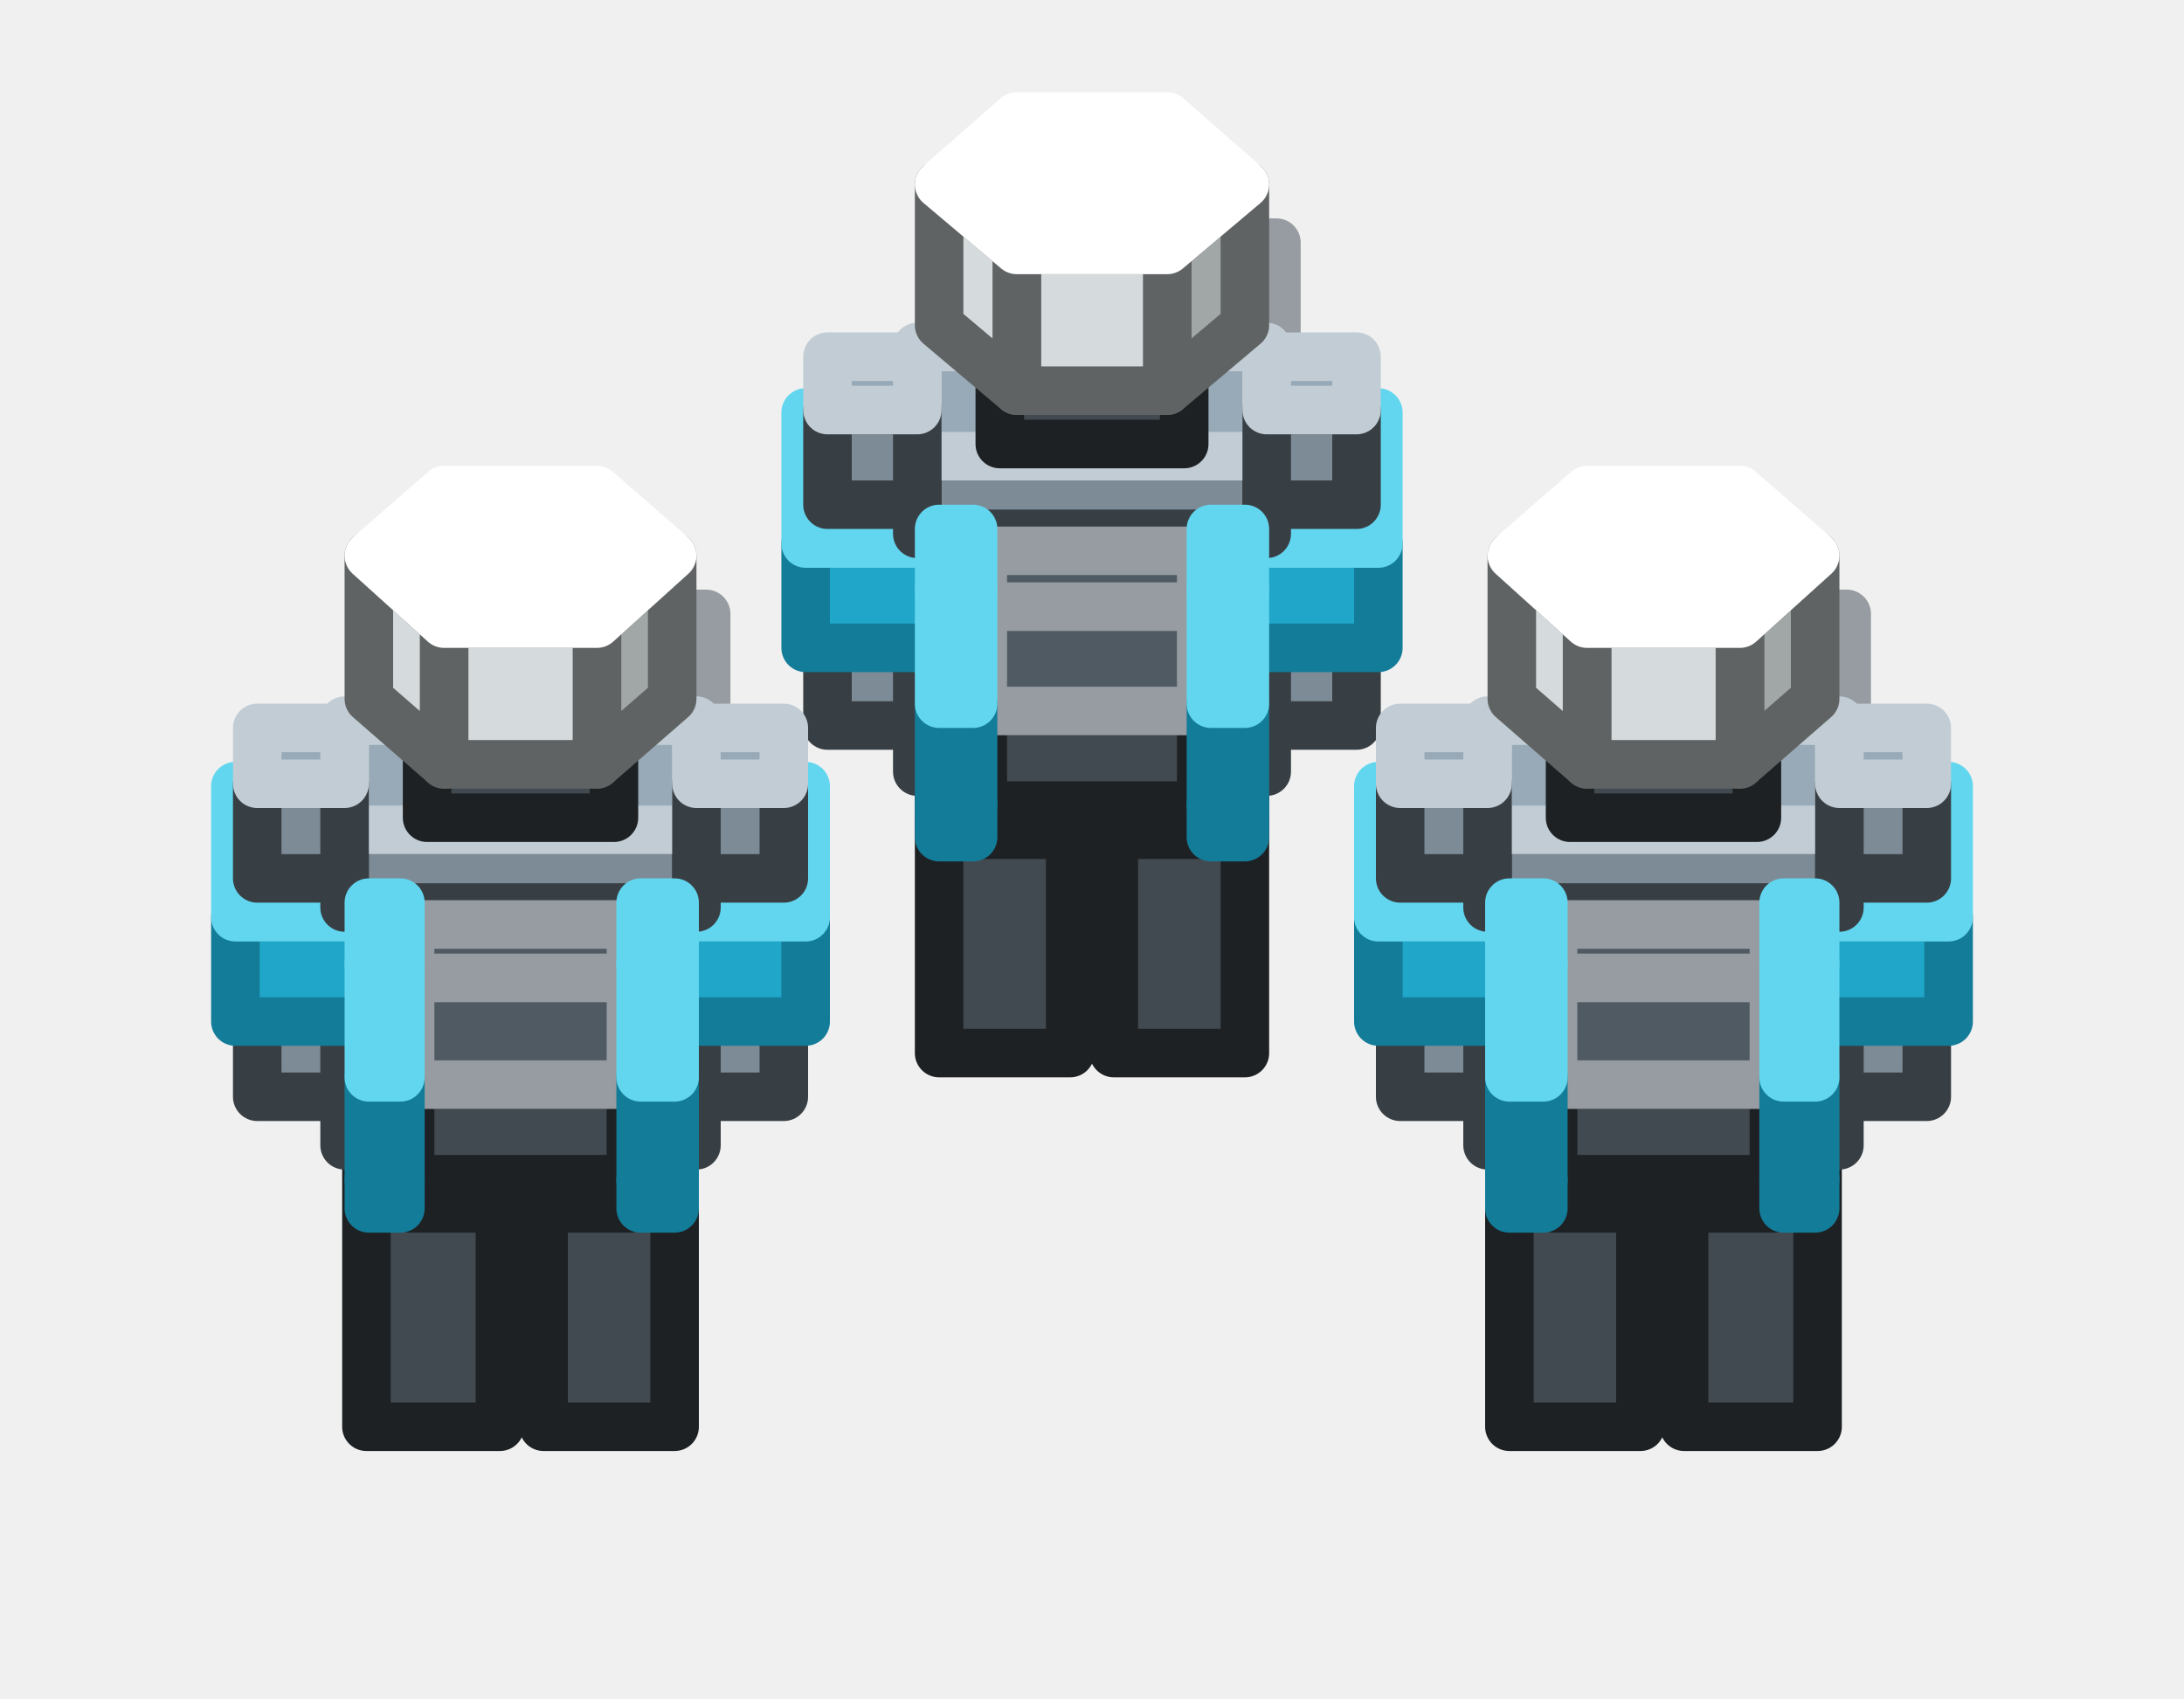
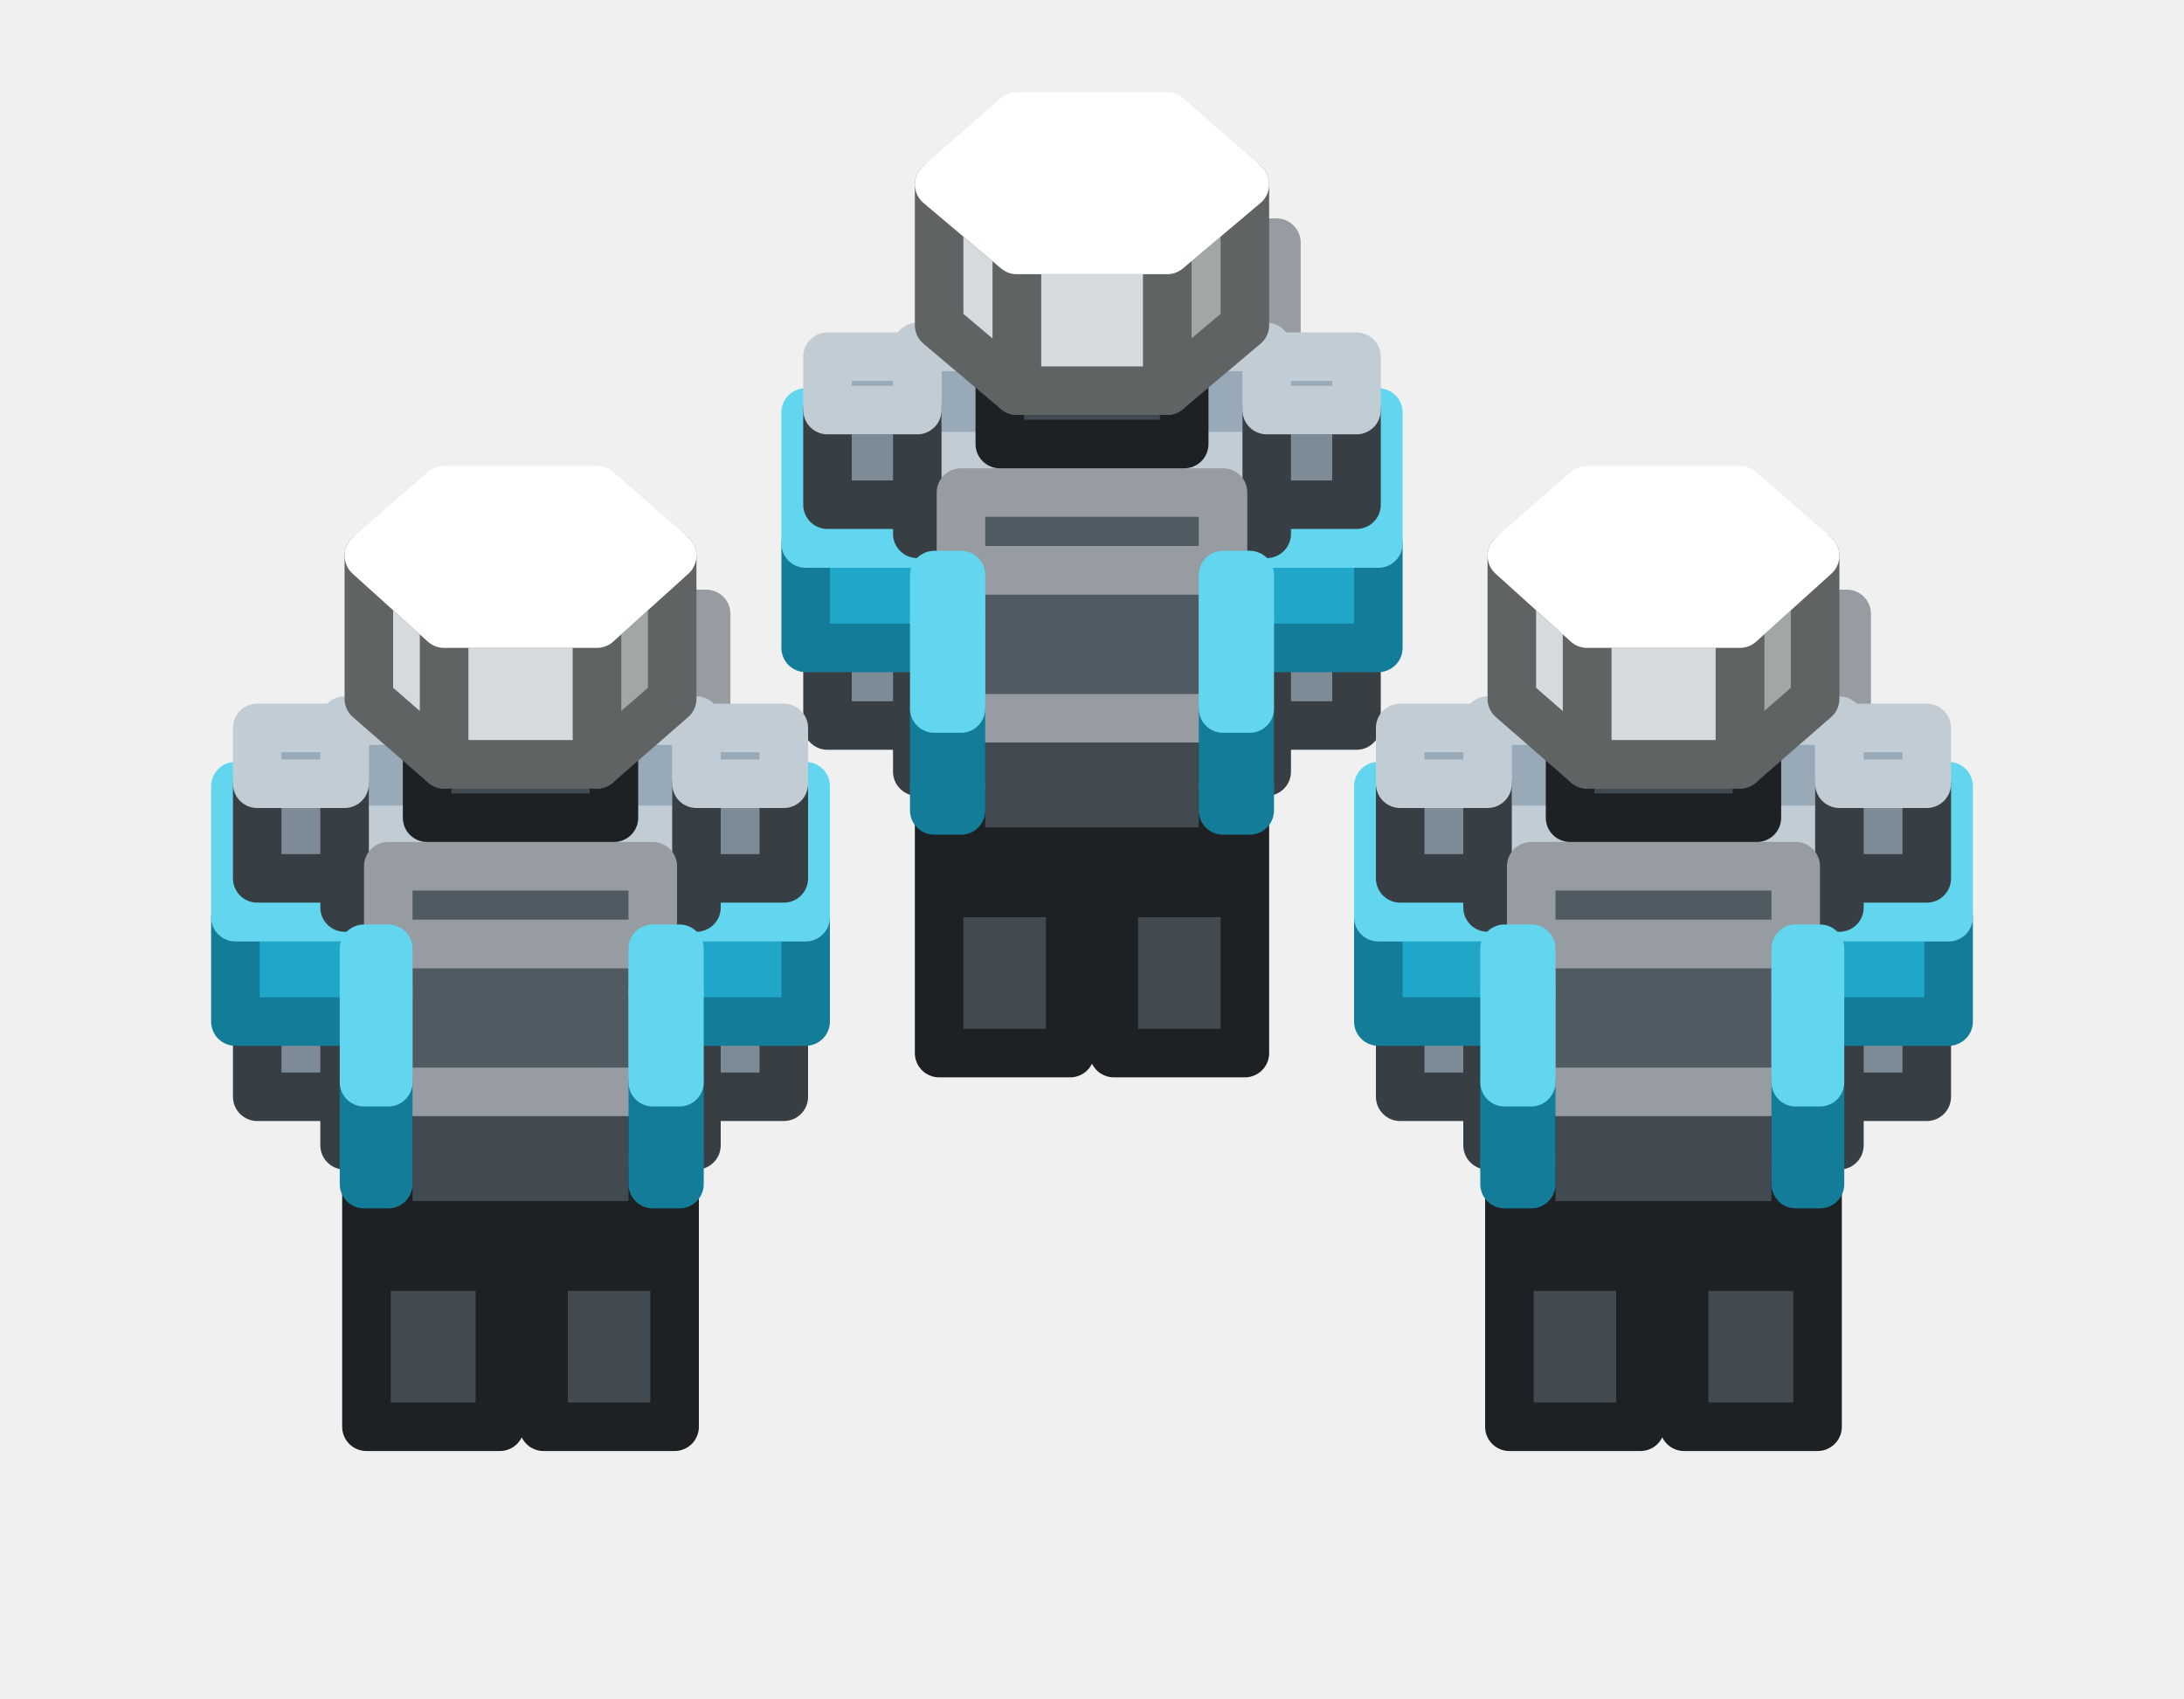
<svg xmlns="http://www.w3.org/2000/svg" width="90" height="70" viewBox="0 0 90 70">
  <g stroke-width="2" stroke-linejoin="round">
    <polygon points="44.1,43.4 38.7,43.4 38.7,30.9 44.1,30.9" fill="#414A51" stroke="#1D2124" />
    <polygon points="44.1,28.1 44.1,30.9 38.7,30.9 38.7,28.1" fill="#4F5A63" stroke="#969CA1" />
    <polygon points="51.3,43.4 45.9,43.4 45.9,30.9 51.3,30.9" fill="#414A51" stroke="#1D2124" />
    <polygon points="51.3,28.1 51.3,30.9 45.9,30.9 45.9,28.1" fill="#4F5A63" stroke="#969CA1" />
    <polygon points="52.2,31.8 37.8,31.8 37.8,26.3 52.2,26.3" fill="#7D8B96" stroke="#383F44" />
    <polygon points="52.2,21.8 52.2,26.3 37.8,26.3 37.8,21.8" fill="#98AAB7" stroke="#C1CCD4" />
    <polygon points="37.8,29.9 34.1,29.9 34.1,25.9 37.8,25.9" fill="#7D8B96" stroke="#383F44" />
    <polygon points="37.8,23.7 37.8,25.9 34.1,25.9 34.1,23.7" fill="#98AAB7" stroke="#C1CCD4" />
    <polygon points="55.9,29.9 52.2,29.9 52.2,25.9 55.9,25.9" fill="#7D8B96" stroke="#383F44" />
    <polygon points="55.9,23.7 55.9,25.9 52.2,25.9 52.2,23.7" fill="#98AAB7" stroke="#C1CCD4" />
    <polygon points="52.6,25.9 50.1,25.9 50.1,23.5 52.6,23.5" fill="#414A51" stroke="#1D2124" />
    <polygon points="52.6,10 52.6,23.5 50.1,23.5 50.1,10" fill="#4F5A63" stroke="#969CA1" />
    <polygon points="56.8,26.7 33.2,26.7 33.2,22.4 56.8,22.4" fill="#1FA6C8" stroke="#137C99" />
    <polygon points="56.8,17 56.8,22.4 33.2,22.4 33.2,17" fill="#62D6EE" stroke="#62D6EE" />
    <polygon points="52.2,22 37.8,22 37.8,18.8 52.2,18.8" fill="#7D8B96" stroke="#383F44" />
    <polygon points="52.2,14.3 52.2,18.8 37.8,18.8 37.8,14.3" fill="#98AAB7" stroke="#C1CCD4" />
    <polygon points="49.1,10.8 40.9,10.8 40.9,8.5 49.1,8.5" fill="#A8F5B0" stroke="#4C6E4F" />
    <polygon points="49.1,7.1 49.1,8.5 40.9,8.5 40.9,7.1" fill="#CDFFD7" stroke="#E1FFE7" />
    <polygon points="37.8,20.8 34.1,20.8 34.1,16.9 37.8,16.9" fill="#7D8B96" stroke="#383F44" />
    <polygon points="37.8,14.7 37.8,16.9 34.1,16.9 34.1,14.7" fill="#98AAB7" stroke="#C1CCD4" />
    <polygon points="55.9,20.8 52.2,20.8 52.2,16.9 55.9,16.9" fill="#7D8B96" stroke="#383F44" />
    <polygon points="55.9,14.7 55.9,16.9 52.2,16.9 52.2,14.7" fill="#98AAB7" stroke="#C1CCD4" />
-     <polygon points="40.5,34.4 40.5,33.2 49.5,33.2 49.5,34.4" fill="#31383D" stroke="#1D2124" />
-     <polygon points="40.5,33.2 40.5,29.3 49.5,29.3 49.5,33.2" fill="#414A51" stroke="#1D2124" />
-     <polygon points="40.5,29.3 40.5,25 49.5,25 49.5,29.3" fill="#4F5A63" stroke="#969CA1" />
-     <polygon points="40.5,25 40.5,22.7 49.5,22.7 49.5,25" fill="#4F5A63" stroke="#969CA1" />
-     <polygon points="38.7,34.5 38.7,33.2 40.1,33.2 40.1,34.5" fill="#137C99" stroke="#137C99" />
-     <polygon points="38.7,33.2 38.7,29 40.1,29 40.1,33.2" fill="#1FA6C8" stroke="#137C99" />
-     <polygon points="38.7,29 38.7,24.3 40.1,24.3 40.1,29" fill="#62D6EE" stroke="#62D6EE" />
-     <polygon points="38.7,24.3 38.7,21.8 40.1,21.8 40.1,24.3" fill="#62D6EE" stroke="#62D6EE" />
-     <polygon points="49.9,34.5 49.9,33.2 51.3,33.2 51.3,34.5" fill="#137C99" stroke="#137C99" />
-     <polygon points="49.9,33.2 49.9,29 51.3,29 51.3,33.2" fill="#1FA6C8" stroke="#137C99" />
-     <polygon points="49.9,29 49.9,24.3 51.3,24.3 51.3,29" fill="#62D6EE" stroke="#62D6EE" />
-     <polygon points="49.9,24.3 49.9,21.8 51.3,21.8 51.3,24.3" fill="#62D6EE" stroke="#62D6EE" />
+     <polygon points="39.6,36.8 39.6,35.1 50.4,35.1 50.4,36.8" fill="#31383D" stroke="#1D2124" />
+     <polygon points="39.6,35.1 39.6,29.6 50.4,29.6 50.4,35.1" fill="#414A51" stroke="#1D2124" />
+     <polygon points="39.6,29.6 39.6,23.5 50.4,23.5 50.4,29.6" fill="#4F5A63" stroke="#969CA1" />
+     <polygon points="39.6,23.5 39.6,20.3 50.4,20.3 50.4,23.5" fill="#4F5A63" stroke="#969CA1" />
    <polygon points="48.8,18.3 41.2,18.3 41.2,15.1 48.8,15.1" fill="#414A51" stroke="#1D2124" />
    <polygon points="48.8,11.7 48.8,15.1 41.2,15.1 41.2,11.7" fill="#4F5A63" stroke="#969CA1" />
+     <polygon points="38.5,33.4 38.5,32.4 39.6,32.4 39.6,33.4" fill="#137C99" stroke="#137C99" />
+     <polygon points="38.5,32.4 38.5,29.2 39.6,29.2 39.6,32.4" fill="#1FA6C8" stroke="#137C99" />
+     <polygon points="38.5,29.2 38.5,25.6 39.6,25.6 39.6,29.2" fill="#62D6EE" stroke="#62D6EE" />
+     <polygon points="38.5,25.6 38.5,23.7 39.6,23.7 39.6,25.6" fill="#62D6EE" stroke="#62D6EE" />
+     <polygon points="50.4,33.4 50.4,32.4 51.5,32.4 51.5,33.4" fill="#137C99" stroke="#137C99" />
+     <polygon points="50.4,32.4 50.4,29.2 51.5,29.2 51.5,32.4" fill="#1FA6C8" stroke="#137C99" />
+     <polygon points="50.4,29.2 50.4,25.6 51.5,25.6 51.5,29.2" fill="#62D6EE" stroke="#62D6EE" />
+     <polygon points="50.4,25.6 50.4,23.7 51.5,23.7 51.5,25.6" fill="#62D6EE" stroke="#62D6EE" />
    <polygon points="51.3,13.4 48.1,16.1 48.1,10.3 51.3,7.6" fill="#A1A6A6" stroke="#606363" />
    <polygon points="48.1,16.1 41.9,16.1 41.9,10.3 48.1,10.3" fill="#D5DBDC" stroke="#606363" />
    <polygon points="41.9,16.1 38.7,13.4 38.7,7.6 41.9,10.3" fill="#D5DBDC" stroke="#606363" />
    <polygon points="48.1,4.8 51.3,7.6 48.1,10.3 41.9,10.3 38.7,7.6 41.9,4.8" fill="#FFFFFF" stroke="#FFFFFF" />
    <polygon points="20.6,58.8 15.1,58.8 15.1,46.2 20.6,46.2" fill="#414A51" stroke="#1D2124" />
    <polygon points="20.6,43.5 20.6,46.2 15.1,46.2 15.1,43.5" fill="#4F5A63" stroke="#969CA1" />
    <polygon points="27.8,58.8 22.4,58.8 22.4,46.2 27.8,46.2" fill="#414A51" stroke="#1D2124" />
    <polygon points="27.8,43.5 27.8,46.2 22.4,46.2 22.4,43.5" fill="#4F5A63" stroke="#969CA1" />
    <polygon points="67.6,58.8 62.2,58.8 62.2,46.2 67.6,46.2" fill="#414A51" stroke="#1D2124" />
    <polygon points="67.6,43.5 67.6,46.2 62.2,46.2 62.2,43.5" fill="#4F5A63" stroke="#969CA1" />
    <polygon points="74.9,58.8 69.4,58.8 69.4,46.2 74.9,46.2" fill="#414A51" stroke="#1D2124" />
    <polygon points="74.9,43.5 74.9,46.2 69.4,46.2 69.4,43.5" fill="#4F5A63" stroke="#969CA1" />
    <polygon points="28.7,47.2 14.2,47.2 14.2,41.7 28.7,41.7" fill="#7D8B96" stroke="#383F44" />
    <polygon points="28.7,37.1 28.7,41.7 14.2,41.7 14.2,37.1" fill="#98AAB7" stroke="#C1CCD4" />
    <polygon points="14.2,45.2 10.6,45.2 10.6,41.3 14.2,41.3" fill="#7D8B96" stroke="#383F44" />
    <polygon points="14.2,39.1 14.2,41.3 10.6,41.3 10.6,39.1" fill="#98AAB7" stroke="#C1CCD4" />
    <polygon points="32.3,45.2 28.7,45.2 28.7,41.3 32.3,41.3" fill="#7D8B96" stroke="#383F44" />
    <polygon points="32.3,39.1 32.3,41.3 28.7,41.3 28.7,39.1" fill="#98AAB7" stroke="#C1CCD4" />
    <polygon points="75.8,47.2 61.3,47.2 61.3,41.7 75.8,41.7" fill="#7D8B96" stroke="#383F44" />
    <polygon points="75.8,37.1 75.8,41.7 61.3,41.7 61.3,37.1" fill="#98AAB7" stroke="#C1CCD4" />
    <polygon points="61.3,45.2 57.7,45.2 57.7,41.3 61.3,41.3" fill="#7D8B96" stroke="#383F44" />
    <polygon points="61.3,39.1 61.3,41.3 57.7,41.3 57.7,39.1" fill="#98AAB7" stroke="#C1CCD4" />
    <polygon points="79.4,45.2 75.8,45.2 75.8,41.3 79.4,41.3" fill="#7D8B96" stroke="#383F44" />
    <polygon points="79.4,39.1 79.4,41.3 75.8,41.3 75.8,39.1" fill="#98AAB7" stroke="#C1CCD4" />
    <polygon points="29.1,41.3 26.5,41.3 26.5,38.9 29.1,38.9" fill="#414A51" stroke="#1D2124" />
    <polygon points="29.1,25.3 29.1,38.9 26.5,38.9 26.5,25.3" fill="#4F5A63" stroke="#969CA1" />
    <polygon points="76.1,41.3 73.6,41.3 73.6,38.9 76.1,38.9" fill="#414A51" stroke="#1D2124" />
    <polygon points="76.1,25.3 76.1,38.9 73.6,38.9 73.6,25.3" fill="#4F5A63" stroke="#969CA1" />
    <polygon points="33.2,42.1 9.7,42.1 9.7,37.8 33.2,37.8" fill="#1FA6C8" stroke="#137C99" />
    <polygon points="33.2,32.4 33.2,37.8 9.7,37.8 9.7,32.4" fill="#62D6EE" stroke="#62D6EE" />
    <polygon points="80.3,42.1 56.8,42.1 56.8,37.8 80.3,37.8" fill="#1FA6C8" stroke="#137C99" />
    <polygon points="80.3,32.4 80.3,37.8 56.8,37.8 56.8,32.4" fill="#62D6EE" stroke="#62D6EE" />
    <polygon points="28.7,37.4 14.2,37.4 14.2,34.2 28.7,34.2" fill="#7D8B96" stroke="#383F44" />
    <polygon points="28.7,29.7 28.7,34.2 14.2,34.2 14.2,29.7" fill="#98AAB7" stroke="#C1CCD4" />
    <polygon points="75.8,37.4 61.3,37.4 61.3,34.2 75.8,34.2" fill="#7D8B96" stroke="#383F44" />
    <polygon points="75.8,29.7 75.8,34.2 61.3,34.2 61.3,29.7" fill="#98AAB7" stroke="#C1CCD4" />
    <polygon points="25.5,26.2 17.4,26.2 17.4,23.9 25.5,23.9" fill="#A8F5B0" stroke="#4C6E4F" />
    <polygon points="25.5,22.5 25.5,23.9 17.4,23.9 17.4,22.5" fill="#CDFFD7" stroke="#E1FFE7" />
    <polygon points="72.6,26.2 64.5,26.2 64.5,23.9 72.6,23.9" fill="#A8F5B0" stroke="#4C6E4F" />
    <polygon points="72.6,22.5 72.6,23.9 64.5,23.9 64.5,22.5" fill="#CDFFD7" stroke="#E1FFE7" />
    <polygon points="14.2,36.2 10.6,36.2 10.6,32.3 14.2,32.3" fill="#7D8B96" stroke="#383F44" />
    <polygon points="14.2,30 14.2,32.3 10.6,32.3 10.6,30" fill="#98AAB7" stroke="#C1CCD4" />
    <polygon points="32.3,36.2 28.7,36.2 28.7,32.3 32.3,32.3" fill="#7D8B96" stroke="#383F44" />
    <polygon points="32.3,30 32.3,32.3 28.7,32.3 28.7,30" fill="#98AAB7" stroke="#C1CCD4" />
    <polygon points="61.3,36.2 57.7,36.2 57.7,32.3 61.3,32.3" fill="#7D8B96" stroke="#383F44" />
    <polygon points="61.3,30 61.3,32.3 57.7,32.3 57.7,30" fill="#98AAB7" stroke="#C1CCD4" />
    <polygon points="79.4,36.2 75.8,36.2 75.8,32.3 79.4,32.3" fill="#7D8B96" stroke="#383F44" />
    <polygon points="79.4,30 79.4,32.3 75.8,32.3 75.8,30" fill="#98AAB7" stroke="#C1CCD4" />
-     <polygon points="16.9,49.8 16.9,48.6 26,48.6 26,49.8" fill="#31383D" stroke="#1D2124" />
-     <polygon points="16.9,48.6 16.9,44.7 26,44.7 26,48.6" fill="#414A51" stroke="#1D2124" />
-     <polygon points="16.9,44.7 16.9,40.3 26,40.3 26,44.7" fill="#4F5A63" stroke="#969CA1" />
-     <polygon points="16.9,40.3 16.9,38.1 26,38.1 26,40.3" fill="#4F5A63" stroke="#969CA1" />
-     <polygon points="64,49.8 64,48.6 73.1,48.6 73.1,49.8" fill="#31383D" stroke="#1D2124" />
-     <polygon points="64,48.6 64,44.7 73.1,44.7 73.1,48.6" fill="#414A51" stroke="#1D2124" />
-     <polygon points="64,44.7 64,40.3 73.1,40.3 73.1,44.7" fill="#4F5A63" stroke="#969CA1" />
-     <polygon points="64,40.3 64,38.1 73.1,38.1 73.1,40.3" fill="#4F5A63" stroke="#969CA1" />
-     <polygon points="15.2,49.8 15.2,48.6 16.5,48.6 16.5,49.8" fill="#137C99" stroke="#137C99" />
-     <polygon points="15.2,48.6 15.2,44.4 16.5,44.4 16.5,48.6" fill="#1FA6C8" stroke="#137C99" />
-     <polygon points="15.2,44.4 15.2,39.7 16.5,39.7 16.5,44.4" fill="#62D6EE" stroke="#62D6EE" />
-     <polygon points="15.2,39.7 15.2,37.2 16.5,37.2 16.5,39.7" fill="#62D6EE" stroke="#62D6EE" />
-     <polygon points="26.4,49.8 26.4,48.6 27.8,48.6 27.8,49.8" fill="#137C99" stroke="#137C99" />
-     <polygon points="26.4,48.6 26.4,44.4 27.8,44.4 27.8,48.6" fill="#1FA6C8" stroke="#137C99" />
-     <polygon points="26.4,44.4 26.4,39.7 27.8,39.7 27.8,44.4" fill="#62D6EE" stroke="#62D6EE" />
-     <polygon points="26.4,39.7 26.4,37.2 27.8,37.2 27.8,39.7" fill="#62D6EE" stroke="#62D6EE" />
-     <polygon points="62.2,49.8 62.2,48.6 63.6,48.6 63.6,49.8" fill="#137C99" stroke="#137C99" />
-     <polygon points="62.2,48.6 62.2,44.4 63.6,44.4 63.6,48.6" fill="#1FA6C8" stroke="#137C99" />
-     <polygon points="62.2,44.4 62.2,39.7 63.6,39.7 63.6,44.4" fill="#62D6EE" stroke="#62D6EE" />
-     <polygon points="62.2,39.7 62.2,37.2 63.6,37.2 63.6,39.7" fill="#62D6EE" stroke="#62D6EE" />
-     <polygon points="73.5,49.8 73.5,48.6 74.8,48.6 74.8,49.8" fill="#137C99" stroke="#137C99" />
-     <polygon points="73.5,48.6 73.5,44.4 74.8,44.4 74.8,48.6" fill="#1FA6C8" stroke="#137C99" />
-     <polygon points="73.5,44.4 73.5,39.7 74.8,39.7 74.8,44.4" fill="#62D6EE" stroke="#62D6EE" />
-     <polygon points="73.5,39.7 73.5,37.2 74.8,37.2 74.8,39.7" fill="#62D6EE" stroke="#62D6EE" />
+     <polygon points="16,52.2 16,50.5 26.9,50.5 26.9,52.2" fill="#31383D" stroke="#1D2124" />
+     <polygon points="16,50.5 16,45 26.9,45 26.9,50.5" fill="#414A51" stroke="#1D2124" />
+     <polygon points="16,45 16,38.9 26.9,38.9 26.9,45" fill="#4F5A63" stroke="#969CA1" />
+     <polygon points="16,38.9 16,35.7 26.9,35.7 26.9,38.9" fill="#4F5A63" stroke="#969CA1" />
+     <polygon points="15,48.8 15,47.8 16,47.8 16,48.8" fill="#137C99" stroke="#137C99" />
+     <polygon points="15,47.8 15,44.6 16,44.6 16,47.8" fill="#1FA6C8" stroke="#137C99" />
+     <polygon points="15,44.6 15,40.9 16,40.9 16,44.6" fill="#62D6EE" stroke="#62D6EE" />
+     <polygon points="15,40.9 15,39.1 16,39.1 16,40.9" fill="#62D6EE" stroke="#62D6EE" />
+     <polygon points="26.9,48.8 26.9,47.8 28,47.8 28,48.8" fill="#137C99" stroke="#137C99" />
+     <polygon points="26.9,47.8 26.9,44.6 28,44.6 28,47.8" fill="#1FA6C8" stroke="#137C99" />
+     <polygon points="26.9,44.6 26.9,40.9 28,40.9 28,44.6" fill="#62D6EE" stroke="#62D6EE" />
+     <polygon points="26.9,40.9 26.9,39.1 28,39.1 28,40.9" fill="#62D6EE" stroke="#62D6EE" />
+     <polygon points="63.1,52.2 63.1,50.5 74,50.5 74,52.2" fill="#31383D" stroke="#1D2124" />
+     <polygon points="63.1,50.5 63.1,45 74,45 74,50.5" fill="#414A51" stroke="#1D2124" />
+     <polygon points="63.1,45 63.1,38.9 74,38.9 74,45" fill="#4F5A63" stroke="#969CA1" />
+     <polygon points="63.1,38.9 63.1,35.7 74,35.7 74,38.9" fill="#4F5A63" stroke="#969CA1" />
    <polygon points="25.3,33.7 17.6,33.7 17.6,30.5 25.3,30.5" fill="#414A51" stroke="#1D2124" />
    <polygon points="25.3,27.1 25.3,30.5 17.6,30.5 17.6,27.1" fill="#4F5A63" stroke="#969CA1" />
    <polygon points="72.4,33.7 64.7,33.7 64.7,30.5 72.4,30.5" fill="#414A51" stroke="#1D2124" />
    <polygon points="72.4,27.1 72.4,30.5 64.7,30.5 64.7,27.1" fill="#4F5A63" stroke="#969CA1" />
+     <polygon points="62,48.8 62,47.8 63.1,47.8 63.1,48.8" fill="#137C99" stroke="#137C99" />
+     <polygon points="62,47.8 62,44.6 63.1,44.6 63.1,47.8" fill="#1FA6C8" stroke="#137C99" />
+     <polygon points="62,44.6 62,40.9 63.1,40.9 63.1,44.6" fill="#62D6EE" stroke="#62D6EE" />
+     <polygon points="62,40.9 62,39.1 63.1,39.1 63.1,40.9" fill="#62D6EE" stroke="#62D6EE" />
+     <polygon points="74,48.8 74,47.8 75,47.8 75,48.8" fill="#137C99" stroke="#137C99" />
+     <polygon points="74,47.8 74,44.6 75,44.6 75,47.8" fill="#1FA6C8" stroke="#137C99" />
+     <polygon points="74,44.6 74,40.9 75,40.9 75,44.6" fill="#62D6EE" stroke="#62D6EE" />
+     <polygon points="74,40.9 74,39.1 75,39.1 75,40.9" fill="#62D6EE" stroke="#62D6EE" />
    <polygon points="27.7,28.8 24.6,31.5 24.6,25.7 27.7,22.9" fill="#A1A6A6" stroke="#606363" />
    <polygon points="24.6,31.5 18.3,31.5 18.3,25.7 24.6,25.7" fill="#D5DBDC" stroke="#606363" />
    <polygon points="18.3,31.5 15.2,28.8 15.2,22.9 18.3,25.7" fill="#D5DBDC" stroke="#606363" />
    <polygon points="24.6,20.2 27.7,22.9 24.6,25.7 18.3,25.7 15.2,22.9 18.3,20.2" fill="#FFFFFF" stroke="#FFFFFF" />
    <polygon points="74.8,28.8 71.7,31.5 71.7,25.7 74.8,22.9" fill="#A1A6A6" stroke="#606363" />
    <polygon points="71.7,31.5 65.4,31.5 65.4,25.7 71.7,25.7" fill="#D5DBDC" stroke="#606363" />
    <polygon points="65.4,31.5 62.3,28.8 62.3,22.9 65.4,25.7" fill="#D5DBDC" stroke="#606363" />
    <polygon points="71.7,20.2 74.8,22.9 71.7,25.7 65.4,25.7 62.3,22.9 65.4,20.2" fill="#FFFFFF" stroke="#FFFFFF" />
  </g>
</svg>
